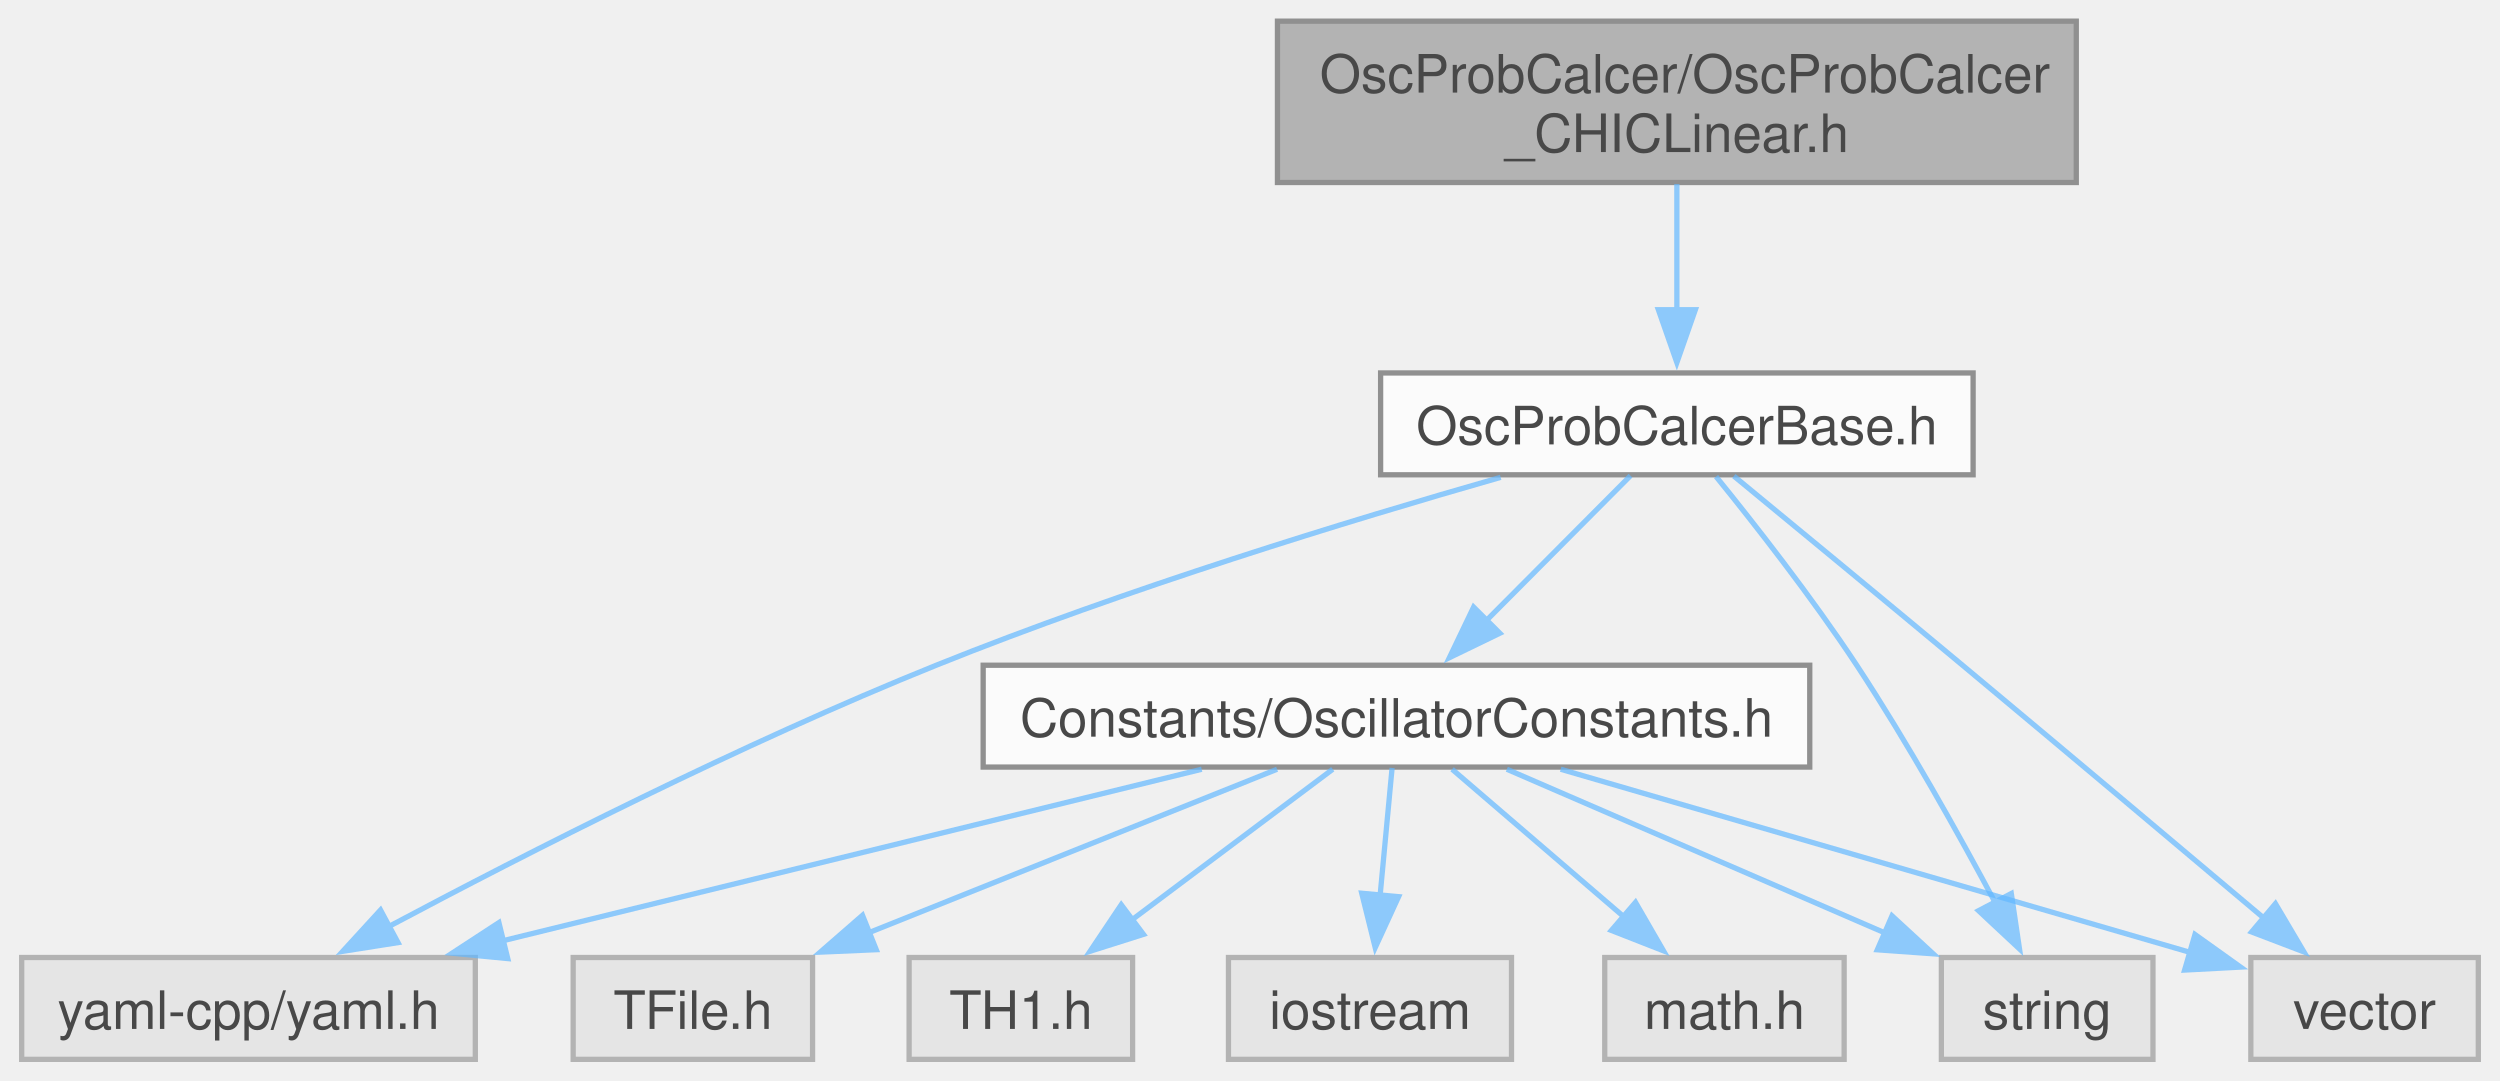
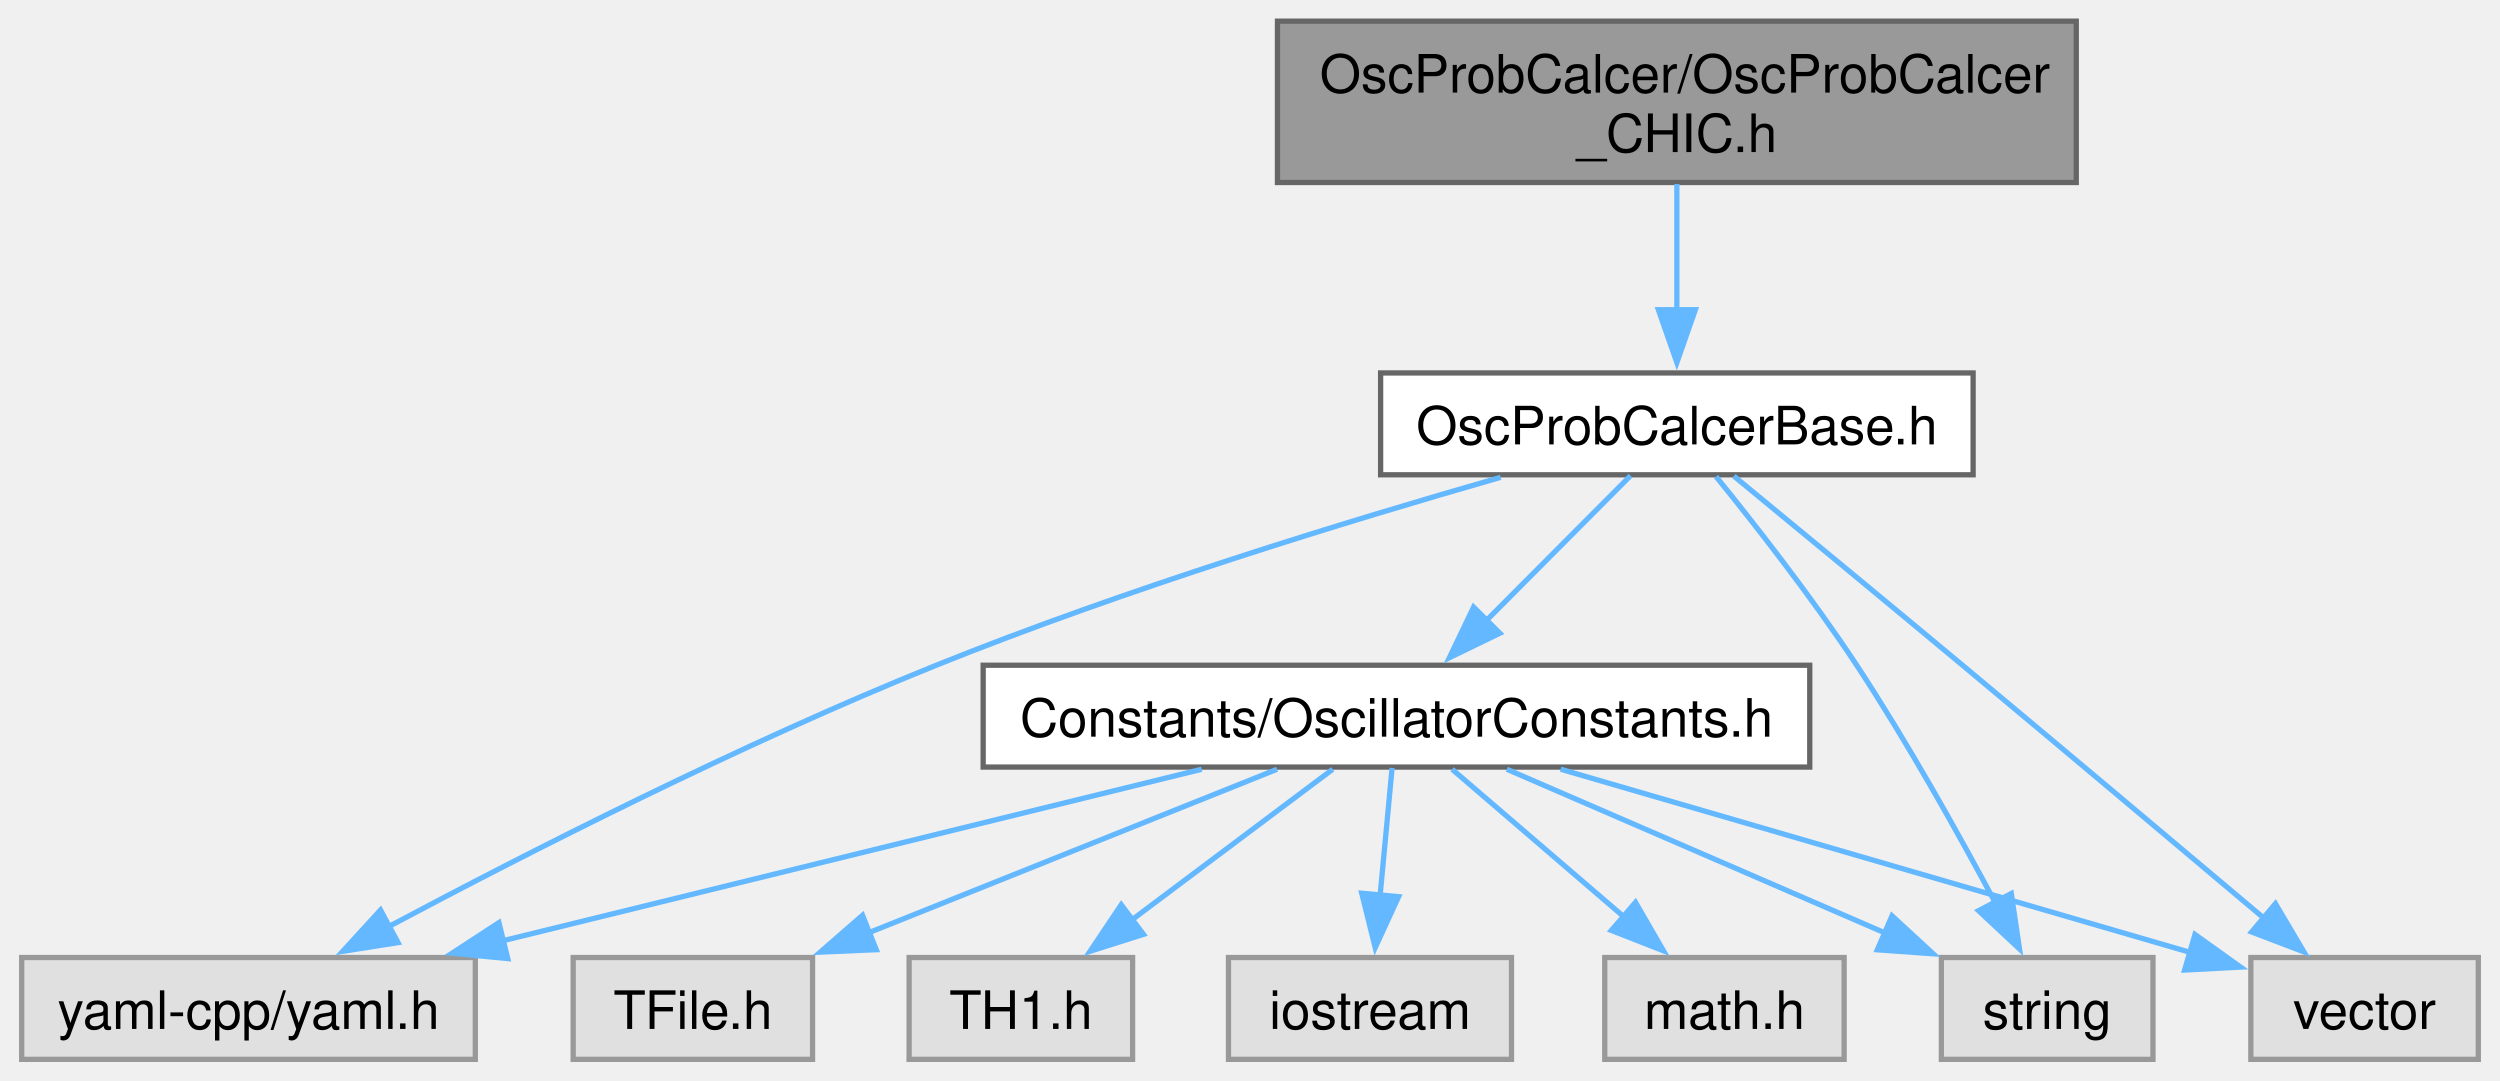
<svg xmlns="http://www.w3.org/2000/svg" xmlns:xlink="http://www.w3.org/1999/xlink" width="472pt" height="204pt" viewBox="0.00 0.00 472.38 204.25">
-   <svg id="main" version="1.1" xml:space="preserve">
-     <style type="text/css">
- .node, .edge {opacity: 0.7;}
- .node.selected, .edge.selected {opacity: 1;}
- .edge:hover path { stroke: red; }
- .edge:hover polygon { stroke: red; fill: red; }
- </style>
-     <svg id="graph" class="graph">
-       <g id="graph0" class="graph" transform="scale(1 1) rotate(0) translate(4 200.25)">
-         <g id="Node000001" class="node">
-           <g id="a_Node000001">
-             <a xlink:title=" ">
-               <polygon fill="#999999" stroke="#666666" points="388.38,-196.25 237.38,-196.25 237.38,-165.75 388.38,-165.75 388.38,-196.25" />
-               <text text-anchor="start" x="245.38" y="-182.75" font-family="Helvetica,sans-Serif" font-size="10.00">OscProbCalcer/OscProbCalcer</text>
-               <text text-anchor="middle" x="312.88" y="-171.5" font-family="Helvetica,sans-Serif" font-size="10.00">_CHICLinear.h</text>
-             </a>
-           </g>
-         </g>
-         <g id="Node000002" class="node">
-           <g id="a_Node000002">
-             <a xlink:href="OscProbCalcerBase_8h.html" target="_top" xlink:title=" ">
-               <polygon fill="white" stroke="#666666" points="368.88,-129.75 256.88,-129.75 256.88,-110.5 368.88,-110.5 368.88,-129.75" />
-               <text text-anchor="middle" x="312.88" y="-116.25" font-family="Helvetica,sans-Serif" font-size="10.00">OscProbCalcerBase.h</text>
-             </a>
-           </g>
-         </g>
-         <g id="edge1_Node000001_Node000002" class="edge">
-           <g id="a_edge1_Node000001_Node000002">
-             <a xlink:title=" ">
-               <path fill="none" stroke="#63b8ff" d="M312.88,-165.45C312.88,-158.21 312.88,-149.34 312.88,-141.44" />
-               <polygon fill="#63b8ff" stroke="#63b8ff" points="316.38,-141.71 312.88,-131.71 309.38,-141.71 316.38,-141.71" />
-             </a>
-           </g>
-         </g>
-         <g id="Node000003" class="node">
-           <g id="a_Node000003">
-             <a xlink:href="OscillatorConstants_8h.html" target="_top" xlink:title=" ">
-               <polygon fill="white" stroke="#666666" points="338,-74.5 181.75,-74.5 181.75,-55.25 338,-55.25 338,-74.5" />
-               <text text-anchor="middle" x="259.88" y="-61" font-family="Helvetica,sans-Serif" font-size="10.00">Constants/OscillatorConstants.h</text>
-             </a>
-           </g>
-         </g>
-         <g id="edge2_Node000002_Node000003" class="edge">
-           <g id="a_edge2_Node000002_Node000003">
-             <a xlink:title=" ">
-               <path fill="none" stroke="#63b8ff" d="M304.12,-110.33C296.73,-102.9 285.91,-92.04 276.83,-82.91" />
-               <polygon fill="#63b8ff" stroke="#63b8ff" points="279.42,-80.55 269.88,-75.93 274.46,-85.49 279.42,-80.55" />
-             </a>
-           </g>
-         </g>
-         <g id="Node000005" class="node">
-           <g id="a_Node000005">
-             <a xlink:title=" ">
-               <polygon fill="#e0e0e0" stroke="#999999" points="85.75,-19.25 0,-19.25 0,0 85.75,0 85.75,-19.25" />
-               <text text-anchor="middle" x="42.88" y="-5.75" font-family="Helvetica,sans-Serif" font-size="10.00">yaml-cpp/yaml.h</text>
-             </a>
-           </g>
-         </g>
-         <g id="edge12_Node000002_Node000005" class="edge">
-           <g id="a_edge12_Node000002_Node000005">
-             <a xlink:title=" ">
-               <path fill="none" stroke="#63b8ff" d="M279.57,-110.02C250.9,-101.82 208.61,-88.88 172.88,-74.5 136.13,-59.71 95.39,-38.94 69.48,-25.15" />
-               <polygon fill="#63b8ff" stroke="#63b8ff" points="71.14,-22.07 60.68,-20.42 67.83,-28.23 71.14,-22.07" />
-             </a>
-           </g>
-         </g>
-         <g id="Node000008" class="node">
-           <g id="a_Node000008">
-             <a xlink:title=" ">
-               <polygon fill="#e0e0e0" stroke="#999999" points="402.88,-19.25 362.88,-19.25 362.88,0 402.88,0 402.88,-19.25" />
-               <text text-anchor="middle" x="382.88" y="-5.75" font-family="Helvetica,sans-Serif" font-size="10.00">string</text>
-             </a>
-           </g>
-         </g>
-         <g id="edge11_Node000002_Node000008" class="edge">
-           <g id="a_edge11_Node000002_Node000008">
-             <a xlink:title=" ">
-               <path fill="none" stroke="#63b8ff" d="M320.29,-110.16C327.45,-101.34 338.41,-87.35 346.88,-74.5 356.51,-59.86 366.19,-42.49 373.09,-29.57" />
-               <polygon fill="#63b8ff" stroke="#63b8ff" points="376.1,-31.35 377.65,-20.87 369.91,-28.1 376.1,-31.35" />
-             </a>
-           </g>
-         </g>
-         <g id="Node000010" class="node">
-           <g id="a_Node000010">
-             <a xlink:title=" ">
-               <polygon fill="#e0e0e0" stroke="#999999" points="464.38,-19.25 421.38,-19.25 421.38,0 464.38,0 464.38,-19.25" />
-               <text text-anchor="middle" x="442.88" y="-5.75" font-family="Helvetica,sans-Serif" font-size="10.00">vector</text>
-             </a>
-           </g>
-         </g>
-         <g id="edge10_Node000002_Node000010" class="edge">
-           <g id="a_edge10_Node000002_Node000010">
-             <a xlink:title=" ">
-               <path fill="none" stroke="#63b8ff" d="M323.65,-110.26C334.57,-101.28 351.93,-86.96 366.88,-74.5 386.39,-58.23 408.63,-39.52 423.99,-26.57" />
-               <polygon fill="#63b8ff" stroke="#63b8ff" points="426.03,-29.43 431.42,-20.31 421.52,-24.08 426.03,-29.43" />
-             </a>
-           </g>
-         </g>
-         <g id="Node000004" class="node">
-           <g id="a_Node000004">
-             <a xlink:title=" ">
-               <polygon fill="#e0e0e0" stroke="#999999" points="344.5,-19.25 299.25,-19.25 299.25,0 344.5,0 344.5,-19.25" />
-               <text text-anchor="middle" x="321.88" y="-5.75" font-family="Helvetica,sans-Serif" font-size="10.00">math.h</text>
-             </a>
-           </g>
-         </g>
-         <g id="edge3_Node000003_Node000004" class="edge">
-           <g id="a_edge3_Node000003_Node000004">
-             <a xlink:title=" ">
-               <path fill="none" stroke="#63b8ff" d="M270.39,-54.84C279.26,-47.22 292.19,-36.12 302.86,-26.95" />
-               <polygon fill="#63b8ff" stroke="#63b8ff" points="305.06,-29.68 310.36,-20.51 300.5,-24.37 305.06,-29.68" />
-             </a>
-           </g>
-         </g>
-         <g id="edge4_Node000003_Node000005" class="edge">
-           <g id="a_edge4_Node000003_Node000005">
-             <a xlink:title=" ">
-               <path fill="none" stroke="#63b8ff" d="M223.06,-54.84C186.67,-45.91 130.79,-32.2 90.92,-22.41" />
-               <polygon fill="#63b8ff" stroke="#63b8ff" points="91.88,-19.05 81.34,-20.06 90.21,-25.85 91.88,-19.05" />
-             </a>
-           </g>
-         </g>
-         <g id="Node000006" class="node">
-           <g id="a_Node000006">
-             <a xlink:title=" ">
-               <polygon fill="#e0e0e0" stroke="#999999" points="149.5,-19.25 104.25,-19.25 104.25,0 149.5,0 149.5,-19.25" />
-               <text text-anchor="middle" x="126.88" y="-5.75" font-family="Helvetica,sans-Serif" font-size="10.00">TFile.h</text>
-             </a>
-           </g>
-         </g>
-         <g id="edge5_Node000003_Node000006" class="edge">
-           <g id="a_edge5_Node000003_Node000006">
-             <a xlink:title=" ">
-               <path fill="none" stroke="#63b8ff" d="M237.31,-54.84C216.1,-46.35 184.1,-33.54 160,-23.89" />
-               <polygon fill="#63b8ff" stroke="#63b8ff" points="161.54,-20.73 150.95,-20.27 158.94,-27.23 161.54,-20.73" />
-             </a>
-           </g>
-         </g>
-         <g id="Node000007" class="node">
-           <g id="a_Node000007">
-             <a xlink:title=" ">
-               <polygon fill="#e0e0e0" stroke="#999999" points="210,-19.25 167.75,-19.25 167.75,0 210,0 210,-19.25" />
-               <text text-anchor="middle" x="188.88" y="-5.75" font-family="Helvetica,sans-Serif" font-size="10.00">TH1.h</text>
-             </a>
-           </g>
-         </g>
-         <g id="edge6_Node000003_Node000007" class="edge">
-           <g id="a_edge6_Node000003_Node000007">
-             <a xlink:title=" ">
-               <path fill="none" stroke="#63b8ff" d="M247.83,-54.84C237.47,-47.07 222.27,-35.67 209.91,-26.4" />
-               <polygon fill="#63b8ff" stroke="#63b8ff" points="212.05,-23.63 201.95,-20.43 207.85,-29.23 212.05,-23.63" />
-             </a>
-           </g>
-         </g>
-         <g id="edge7_Node000003_Node000008" class="edge">
-           <g id="a_edge7_Node000003_Node000008">
-             <a xlink:title=" ">
-               <path fill="none" stroke="#63b8ff" d="M280.74,-54.84C300.41,-46.32 330.13,-33.46 352.44,-23.8" />
-               <polygon fill="#63b8ff" stroke="#63b8ff" points="353.55,-27.13 361.34,-19.95 350.77,-20.71 353.55,-27.13" />
-             </a>
-           </g>
-         </g>
-         <g id="Node000009" class="node">
-           <g id="a_Node000009">
-             <a xlink:title=" ">
-               <polygon fill="#e0e0e0" stroke="#999999" points="281.62,-19.25 228.12,-19.25 228.12,0 281.62,0 281.62,-19.25" />
-               <text text-anchor="middle" x="254.88" y="-5.75" font-family="Helvetica,sans-Serif" font-size="10.00">iostream</text>
-             </a>
-           </g>
-         </g>
-         <g id="edge8_Node000003_Node000009" class="edge">
-           <g id="a_edge8_Node000003_Node000009">
-             <a xlink:title=" ">
-               <path fill="none" stroke="#63b8ff" d="M259.05,-55.08C258.43,-48.49 257.56,-39.21 256.77,-30.82" />
-               <polygon fill="#63b8ff" stroke="#63b8ff" points="260.28,-30.75 255.86,-21.12 253.31,-31.4 260.28,-30.75" />
-             </a>
-           </g>
-         </g>
-         <g id="edge9_Node000003_Node000010" class="edge">
-           <g id="a_edge9_Node000003_Node000010">
-             <a xlink:title=" ">
-               <path fill="none" stroke="#63b8ff" d="M290.92,-54.84C324.08,-45.19 376.43,-29.96 410.21,-20.13" />
-               <polygon fill="#63b8ff" stroke="#63b8ff" points="410.82,-23.6 419.44,-17.44 408.86,-16.88 410.82,-23.6" />
-             </a>
-           </g>
-         </g>
+   <g id="graph0" class="graph" transform="scale(1 1) rotate(0) translate(4 200.25)">
+     <g id="Node000001" class="node">
+       <g id="a_Node000001">
+         <a xlink:title=" ">
+           <polygon fill="#999999" stroke="#666666" points="388.38,-196.25 237.38,-196.25 237.38,-165.75 388.38,-165.75 388.38,-196.25" />
+           <text text-anchor="start" x="245.38" y="-182.75" font-family="Helvetica,sans-Serif" font-size="10.00">OscProbCalcer/OscProbCalcer</text>
+           <text text-anchor="middle" x="312.88" y="-171.5" font-family="Helvetica,sans-Serif" font-size="10.00">_CHIC.h</text>
+         </a>
      </g>
-     </svg>
-   </svg>
-   <style type="text/css">
- 
- [data-mouse-over-selected='false'] { opacity: 0.7; }
- [data-mouse-over-selected='true']  { opacity: 1.0; }
- 
- </style>
+     </g>
+     <g id="Node000002" class="node">
+       <g id="a_Node000002">
+         <a xlink:href="OscProbCalcerBase_8h.html" target="_top" xlink:title=" ">
+           <polygon fill="white" stroke="#666666" points="368.88,-129.75 256.88,-129.75 256.88,-110.5 368.88,-110.5 368.88,-129.75" />
+           <text text-anchor="middle" x="312.88" y="-116.25" font-family="Helvetica,sans-Serif" font-size="10.00">OscProbCalcerBase.h</text>
+         </a>
+       </g>
+     </g>
+     <g id="edge1_Node000001_Node000002" class="edge">
+       <g id="a_edge1_Node000001_Node000002">
+         <a xlink:title=" ">
+           <path fill="none" stroke="#63b8ff" d="M312.88,-165.45C312.88,-158.21 312.88,-149.34 312.88,-141.44" />
+           <polygon fill="#63b8ff" stroke="#63b8ff" points="316.38,-141.71 312.88,-131.71 309.38,-141.71 316.38,-141.71" />
+         </a>
+       </g>
+     </g>
+     <g id="Node000003" class="node">
+       <g id="a_Node000003">
+         <a xlink:href="OscillatorConstants_8h.html" target="_top" xlink:title=" ">
+           <polygon fill="white" stroke="#666666" points="338,-74.5 181.75,-74.5 181.75,-55.25 338,-55.25 338,-74.5" />
+           <text text-anchor="middle" x="259.88" y="-61" font-family="Helvetica,sans-Serif" font-size="10.00">Constants/OscillatorConstants.h</text>
+         </a>
+       </g>
+     </g>
+     <g id="edge2_Node000002_Node000003" class="edge">
+       <g id="a_edge2_Node000002_Node000003">
+         <a xlink:title=" ">
+           <path fill="none" stroke="#63b8ff" d="M304.12,-110.33C296.73,-102.9 285.91,-92.04 276.83,-82.91" />
+           <polygon fill="#63b8ff" stroke="#63b8ff" points="279.42,-80.55 269.88,-75.93 274.46,-85.49 279.42,-80.55" />
+         </a>
+       </g>
+     </g>
+     <g id="Node000005" class="node">
+       <g id="a_Node000005">
+         <a xlink:title=" ">
+           <polygon fill="#e0e0e0" stroke="#999999" points="85.75,-19.25 0,-19.25 0,0 85.75,0 85.75,-19.25" />
+           <text text-anchor="middle" x="42.88" y="-5.75" font-family="Helvetica,sans-Serif" font-size="10.00">yaml-cpp/yaml.h</text>
+         </a>
+       </g>
+     </g>
+     <g id="edge12_Node000002_Node000005" class="edge">
+       <g id="a_edge12_Node000002_Node000005">
+         <a xlink:title=" ">
+           <path fill="none" stroke="#63b8ff" d="M279.57,-110.02C250.9,-101.82 208.61,-88.88 172.88,-74.5 136.13,-59.71 95.39,-38.94 69.48,-25.15" />
+           <polygon fill="#63b8ff" stroke="#63b8ff" points="71.14,-22.07 60.68,-20.42 67.83,-28.23 71.14,-22.07" />
+         </a>
+       </g>
+     </g>
+     <g id="Node000008" class="node">
+       <g id="a_Node000008">
+         <a xlink:title=" ">
+           <polygon fill="#e0e0e0" stroke="#999999" points="402.88,-19.25 362.88,-19.25 362.88,0 402.88,0 402.88,-19.25" />
+           <text text-anchor="middle" x="382.88" y="-5.75" font-family="Helvetica,sans-Serif" font-size="10.00">string</text>
+         </a>
+       </g>
+     </g>
+     <g id="edge11_Node000002_Node000008" class="edge">
+       <g id="a_edge11_Node000002_Node000008">
+         <a xlink:title=" ">
+           <path fill="none" stroke="#63b8ff" d="M320.29,-110.16C327.45,-101.34 338.41,-87.35 346.88,-74.5 356.51,-59.86 366.19,-42.49 373.09,-29.57" />
+           <polygon fill="#63b8ff" stroke="#63b8ff" points="376.1,-31.35 377.65,-20.87 369.91,-28.1 376.1,-31.35" />
+         </a>
+       </g>
+     </g>
+     <g id="Node000010" class="node">
+       <g id="a_Node000010">
+         <a xlink:title=" ">
+           <polygon fill="#e0e0e0" stroke="#999999" points="464.38,-19.25 421.38,-19.25 421.38,0 464.38,0 464.38,-19.25" />
+           <text text-anchor="middle" x="442.88" y="-5.75" font-family="Helvetica,sans-Serif" font-size="10.00">vector</text>
+         </a>
+       </g>
+     </g>
+     <g id="edge10_Node000002_Node000010" class="edge">
+       <g id="a_edge10_Node000002_Node000010">
+         <a xlink:title=" ">
+           <path fill="none" stroke="#63b8ff" d="M323.65,-110.26C334.57,-101.28 351.93,-86.96 366.88,-74.5 386.39,-58.23 408.63,-39.52 423.99,-26.57" />
+           <polygon fill="#63b8ff" stroke="#63b8ff" points="426.03,-29.43 431.42,-20.31 421.52,-24.08 426.03,-29.43" />
+         </a>
+       </g>
+     </g>
+     <g id="Node000004" class="node">
+       <g id="a_Node000004">
+         <a xlink:title=" ">
+           <polygon fill="#e0e0e0" stroke="#999999" points="344.5,-19.25 299.25,-19.25 299.25,0 344.5,0 344.5,-19.25" />
+           <text text-anchor="middle" x="321.88" y="-5.75" font-family="Helvetica,sans-Serif" font-size="10.00">math.h</text>
+         </a>
+       </g>
+     </g>
+     <g id="edge3_Node000003_Node000004" class="edge">
+       <g id="a_edge3_Node000003_Node000004">
+         <a xlink:title=" ">
+           <path fill="none" stroke="#63b8ff" d="M270.39,-54.84C279.26,-47.22 292.19,-36.12 302.86,-26.95" />
+           <polygon fill="#63b8ff" stroke="#63b8ff" points="305.06,-29.68 310.36,-20.51 300.5,-24.37 305.06,-29.68" />
+         </a>
+       </g>
+     </g>
+     <g id="edge4_Node000003_Node000005" class="edge">
+       <g id="a_edge4_Node000003_Node000005">
+         <a xlink:title=" ">
+           <path fill="none" stroke="#63b8ff" d="M223.06,-54.84C186.67,-45.91 130.79,-32.2 90.92,-22.41" />
+           <polygon fill="#63b8ff" stroke="#63b8ff" points="91.88,-19.05 81.34,-20.06 90.21,-25.85 91.88,-19.05" />
+         </a>
+       </g>
+     </g>
+     <g id="Node000006" class="node">
+       <g id="a_Node000006">
+         <a xlink:title=" ">
+           <polygon fill="#e0e0e0" stroke="#999999" points="149.5,-19.25 104.25,-19.25 104.25,0 149.5,0 149.5,-19.25" />
+           <text text-anchor="middle" x="126.88" y="-5.75" font-family="Helvetica,sans-Serif" font-size="10.00">TFile.h</text>
+         </a>
+       </g>
+     </g>
+     <g id="edge5_Node000003_Node000006" class="edge">
+       <g id="a_edge5_Node000003_Node000006">
+         <a xlink:title=" ">
+           <path fill="none" stroke="#63b8ff" d="M237.31,-54.84C216.1,-46.35 184.1,-33.54 160,-23.89" />
+           <polygon fill="#63b8ff" stroke="#63b8ff" points="161.54,-20.73 150.95,-20.27 158.94,-27.23 161.54,-20.73" />
+         </a>
+       </g>
+     </g>
+     <g id="Node000007" class="node">
+       <g id="a_Node000007">
+         <a xlink:title=" ">
+           <polygon fill="#e0e0e0" stroke="#999999" points="210,-19.25 167.75,-19.25 167.75,0 210,0 210,-19.25" />
+           <text text-anchor="middle" x="188.88" y="-5.75" font-family="Helvetica,sans-Serif" font-size="10.00">TH1.h</text>
+         </a>
+       </g>
+     </g>
+     <g id="edge6_Node000003_Node000007" class="edge">
+       <g id="a_edge6_Node000003_Node000007">
+         <a xlink:title=" ">
+           <path fill="none" stroke="#63b8ff" d="M247.83,-54.84C237.47,-47.07 222.27,-35.67 209.91,-26.4" />
+           <polygon fill="#63b8ff" stroke="#63b8ff" points="212.05,-23.63 201.95,-20.43 207.85,-29.23 212.05,-23.63" />
+         </a>
+       </g>
+     </g>
+     <g id="edge7_Node000003_Node000008" class="edge">
+       <g id="a_edge7_Node000003_Node000008">
+         <a xlink:title=" ">
+           <path fill="none" stroke="#63b8ff" d="M280.74,-54.84C300.41,-46.32 330.13,-33.46 352.44,-23.8" />
+           <polygon fill="#63b8ff" stroke="#63b8ff" points="353.55,-27.13 361.34,-19.95 350.77,-20.71 353.55,-27.13" />
+         </a>
+       </g>
+     </g>
+     <g id="Node000009" class="node">
+       <g id="a_Node000009">
+         <a xlink:title=" ">
+           <polygon fill="#e0e0e0" stroke="#999999" points="281.62,-19.25 228.12,-19.25 228.12,0 281.62,0 281.62,-19.25" />
+           <text text-anchor="middle" x="254.88" y="-5.75" font-family="Helvetica,sans-Serif" font-size="10.00">iostream</text>
+         </a>
+       </g>
+     </g>
+     <g id="edge8_Node000003_Node000009" class="edge">
+       <g id="a_edge8_Node000003_Node000009">
+         <a xlink:title=" ">
+           <path fill="none" stroke="#63b8ff" d="M259.05,-55.08C258.43,-48.49 257.56,-39.21 256.77,-30.82" />
+           <polygon fill="#63b8ff" stroke="#63b8ff" points="260.28,-30.75 255.86,-21.12 253.31,-31.4 260.28,-30.75" />
+         </a>
+       </g>
+     </g>
+     <g id="edge9_Node000003_Node000010" class="edge">
+       <g id="a_edge9_Node000003_Node000010">
+         <a xlink:title=" ">
+           <path fill="none" stroke="#63b8ff" d="M290.92,-54.84C324.08,-45.19 376.43,-29.96 410.21,-20.13" />
+           <polygon fill="#63b8ff" stroke="#63b8ff" points="410.82,-23.6 419.44,-17.44 408.86,-16.88 410.82,-23.6" />
+         </a>
+       </g>
+     </g>
+   </g>
</svg>
